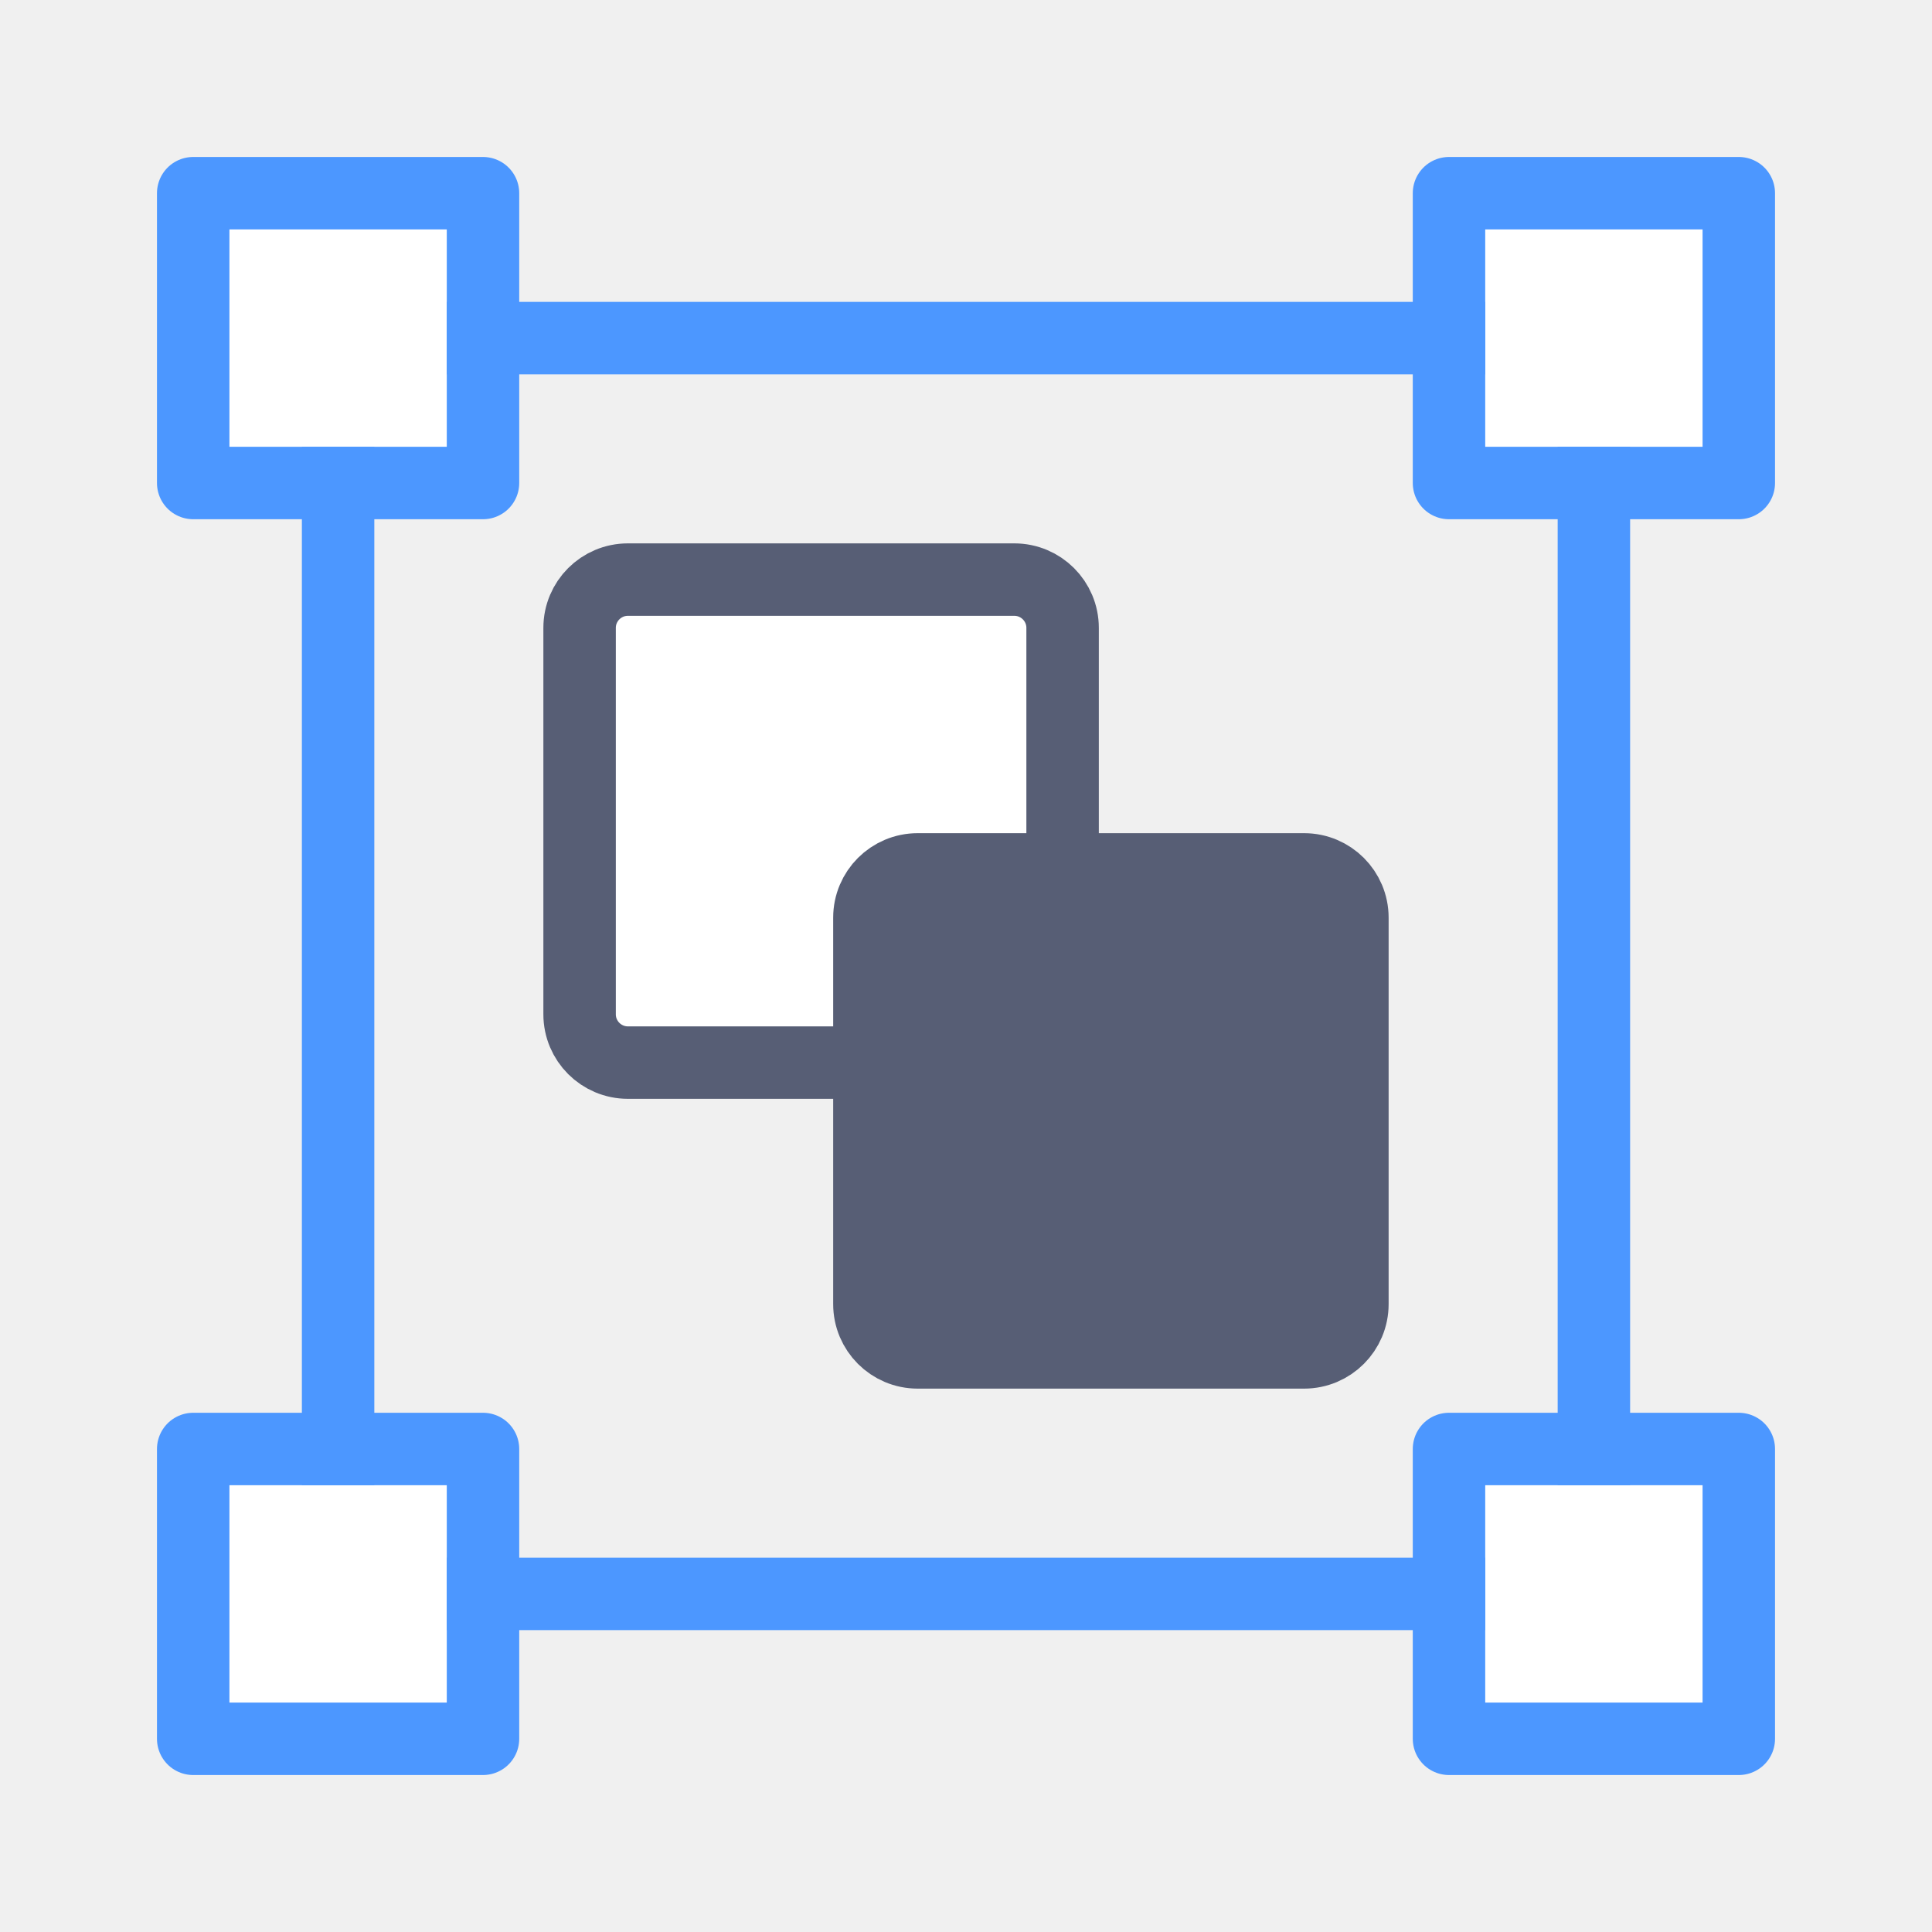
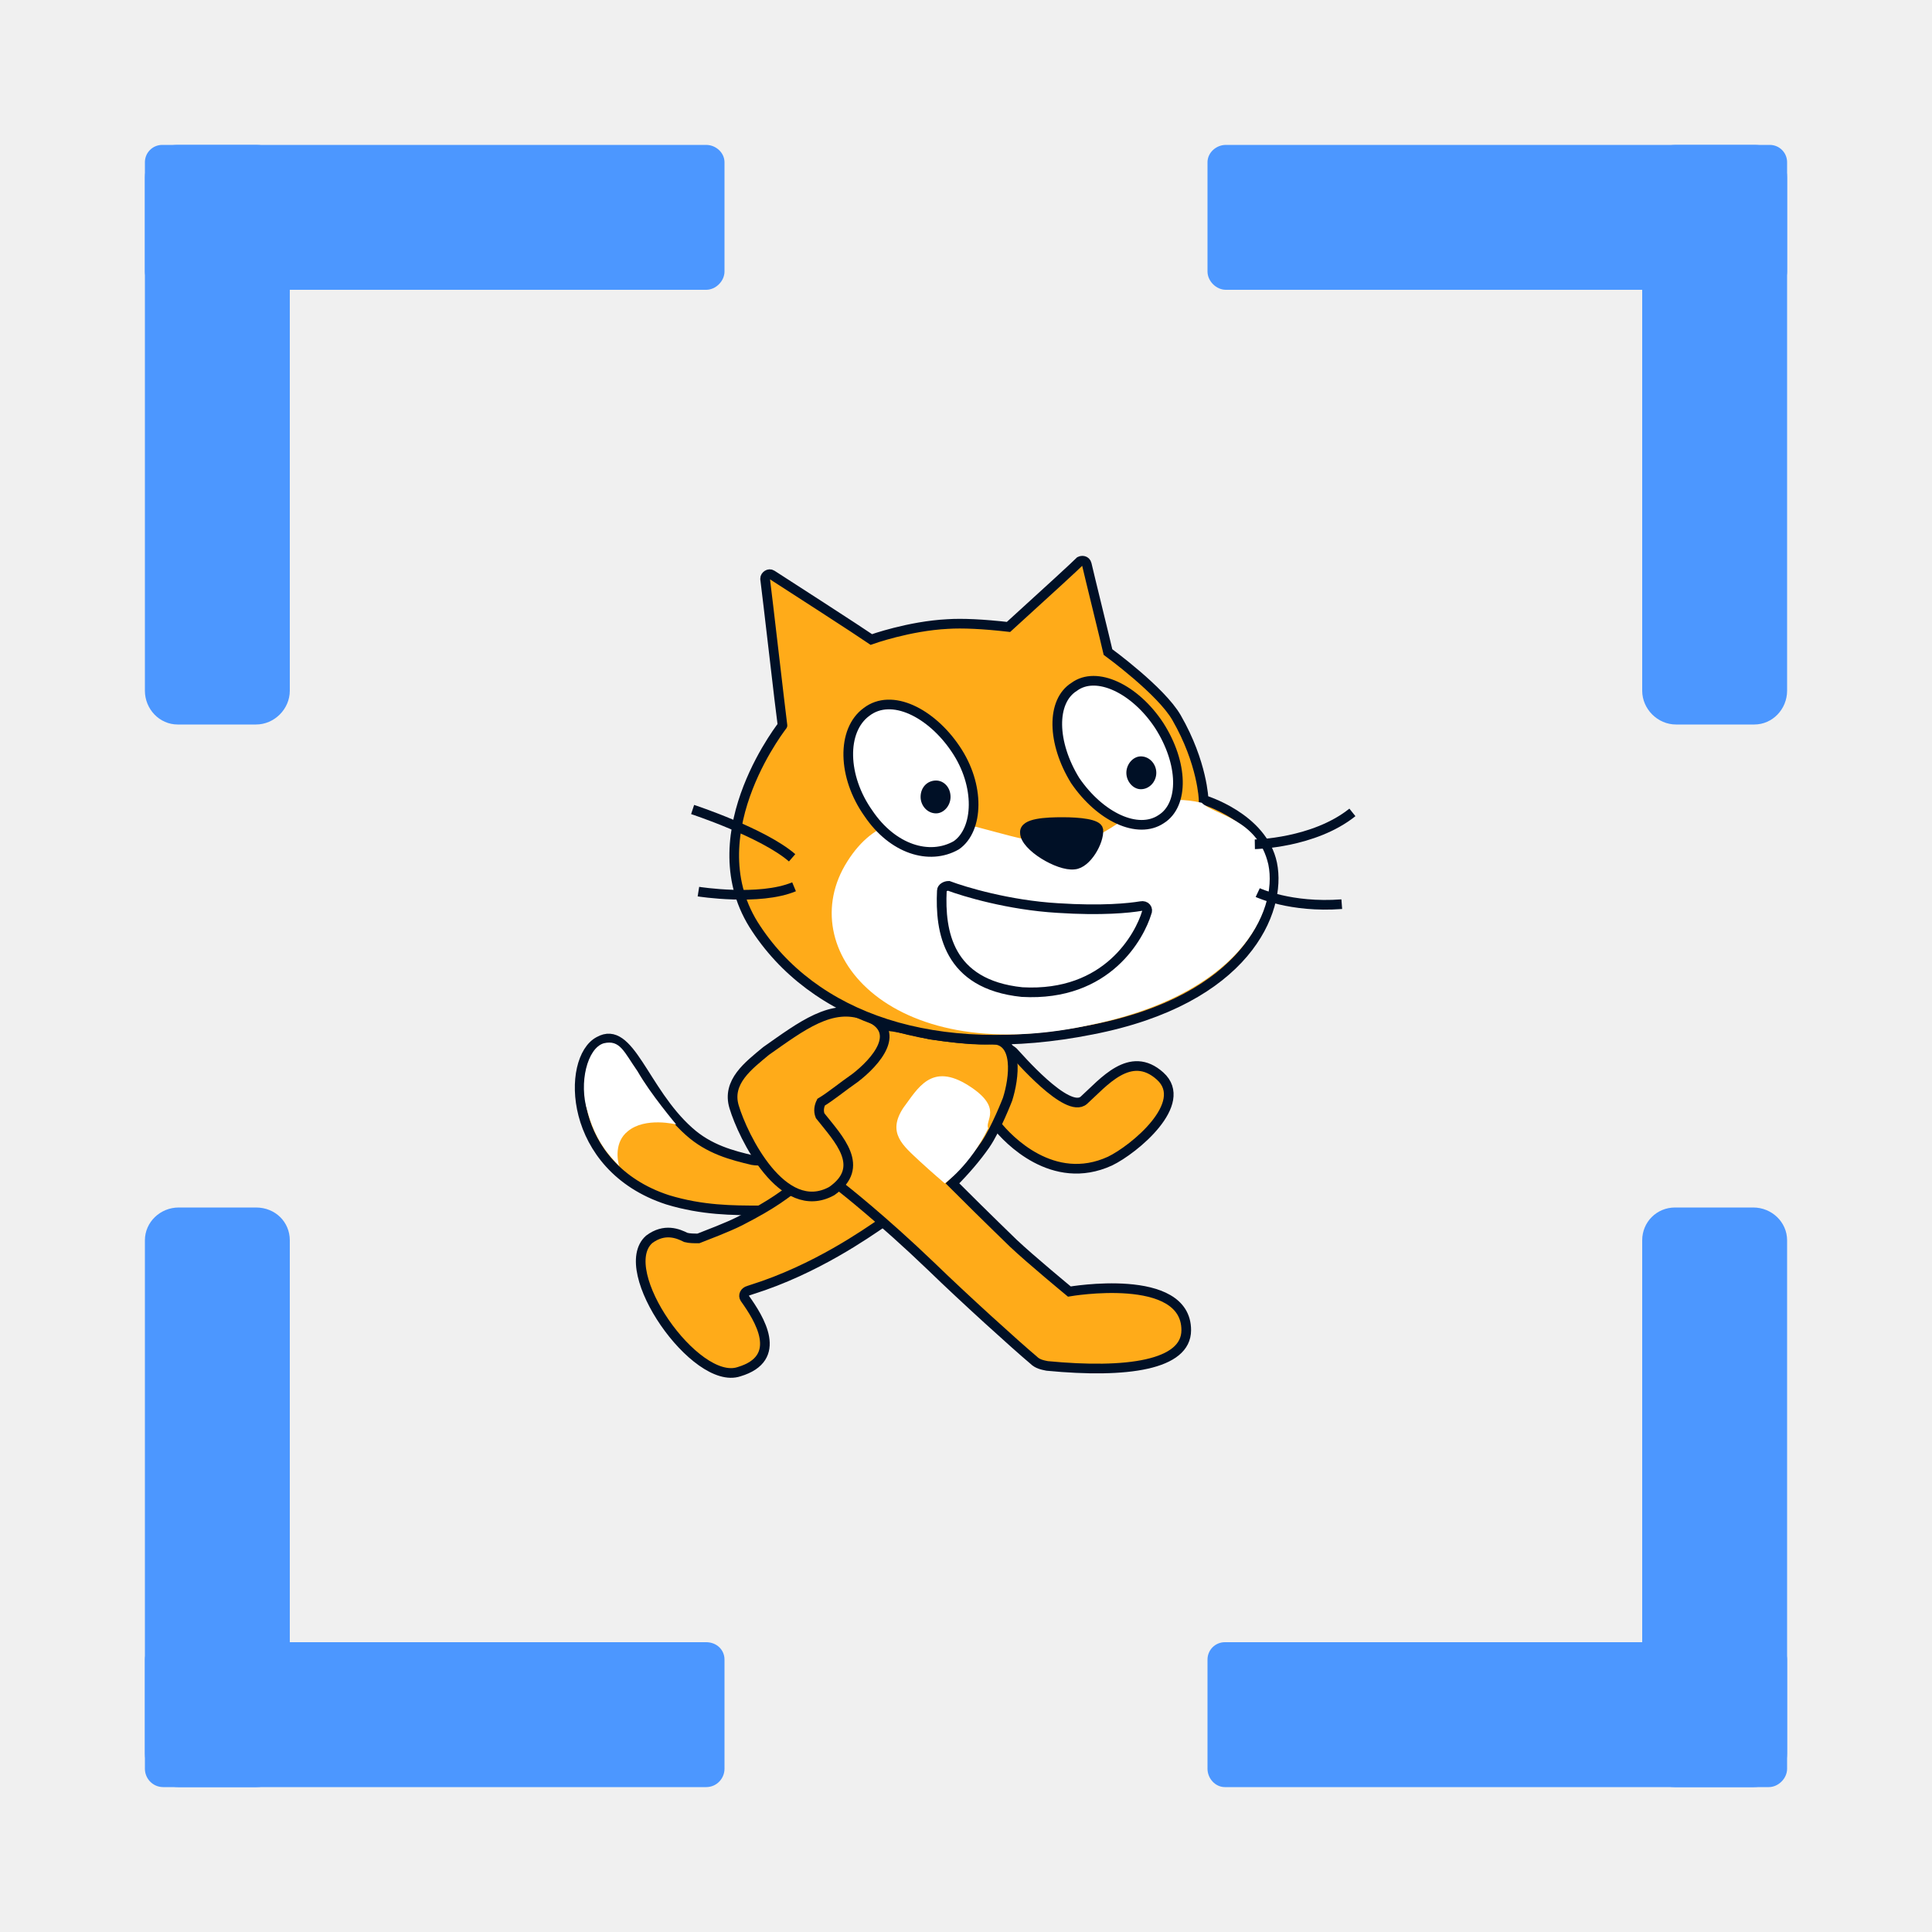
- <svg xmlns="http://www.w3.org/2000/svg" width="20px" height="20px" viewBox="0 0 20 20" version="1.1">
-   <defs />
-   <g id="Page-1" stroke="none" stroke-width="1" fill="none" fill-rule="evenodd">
-     <g id="group" stroke-width="0.75">
-       <g id="group-icon" transform="translate(2, 2)">
-         <rect id="Rectangle-2" stroke="#4C97FF" fill="#FFFFFF" stroke-linecap="round" stroke-linejoin="round" x="0" y="0" width="3" height="3" />
-         <rect id="Rectangle-2-Copy-2" stroke="#4C97FF" fill="#FFFFFF" stroke-linecap="round" stroke-linejoin="round" x="13" y="0" width="3" height="3" />
-         <rect id="Rectangle-2-Copy" stroke="#4C97FF" fill="#FFFFFF" stroke-linecap="round" stroke-linejoin="round" x="0" y="13" width="3" height="3" />
-         <rect id="Rectangle-2-Copy-3" stroke="#4C97FF" fill="#FFFFFF" stroke-linecap="round" stroke-linejoin="round" x="13" y="13" width="3" height="3" />
-         <path d="M1.5,3 L1.5,13" id="Line" stroke="#4C97FF" stroke-linecap="square" />
-         <path d="M14.5,3 L14.5,13" id="Line-Copy" stroke="#4C97FF" stroke-linecap="square" />
-         <path d="M13,1.5 L3,1.5" id="Line-Copy-2" stroke="#4C97FF" stroke-linecap="square" />
-         <path d="M13,14.5 L3,14.5" id="Line-Copy-3" stroke="#4C97FF" stroke-linecap="square" />
-         <g id="Group" transform="translate(8, 8) rotate(180) translate(-8, -8) translate(4, 4)" stroke="#575E75">
-           <rect id="Rectangle-3-Copy" fill="#FFFFFF" transform="translate(5.5, 5.5) rotate(180) translate(-5.5, -5.5) " x="3" y="3" width="5" height="5" rx="0.5" />
-           <rect id="Rectangle-3" fill="#575E75" transform="translate(2.5, 2.5) rotate(180) translate(-2.5, -2.5) " x="0" y="0" width="5" height="5" rx="0.5" />
+ <svg xmlns="http://www.w3.org/2000/svg" xmlns:xlink="http://www.w3.org/1999/xlink" version="1.1" preserveAspectRatio="xMidYMid meet" viewBox="0 0 20 20" width="20" height="20">
+   <defs>
+     <path d="M7.13 11.71C6.66 11.29 6.52 10.6 6.2 10.78C5.86 10.96 5.87 12.08 6.91 12.42C7.27 12.53 7.59 12.53 7.86 12.53C7.92 12.53 8.51 12.47 8.72 12.18C8.92 11.89 8.78 11.81 8.71 11.78C8.63 11.73 8.08 12.06 7.79 12.01C7.58 11.96 7.34 11.9 7.13 11.71Z" id="aJ1LEigy9" />
+     <path d="M6.08 11.5C6.16 11.8 6.3 11.96 6.41 12.07C6.39 12.01 6.36 11.82 6.5 11.71C6.68 11.56 7 11.64 7 11.64C7 11.64 6.73 11.32 6.6 11.09C6.46 10.89 6.42 10.76 6.25 10.8C6.08 10.85 5.99 11.21 6.08 11.5Z" id="b1VAvn3FL0" />
+     <path d="M7.78 13.35C7.78 13.35 7.75 13.36 7.75 13.36C7.71 13.37 7.69 13.41 7.71 13.44C7.86 13.65 8.12 14.06 7.65 14.2C7.2 14.35 6.36 13.15 6.72 12.83C6.88 12.71 7.02 12.77 7.1 12.81C7.14 12.82 7.18 12.82 7.23 12.82C7.33 12.78 7.52 12.71 7.66 12.64C8.03 12.45 8.11 12.37 8.28 12.25C8.45 12.12 8.84 11.8 9.16 12.08C9.43 12.3 9.28 12.56 9.13 12.66C8.98 12.76 8.45 13.14 7.78 13.35Z" id="b5pGn1fgX" />
+     <path d="M11.22 11.39C11.42 11.21 11.7 10.86 12.01 11.14C12.32 11.42 11.74 11.9 11.49 12.02C10.9 12.29 10.43 11.79 10.32 11.65C10.22 11.51 10.04 11.28 10.04 11.06C10.05 10.82 10.34 10.76 10.49 10.89C10.53 10.93 11.05 11.54 11.22 11.39Z" id="a5lv7N9jgL" />
+     <path d="M10.2 11.85C10.31 11.69 10.43 11.38 10.43 11.38C10.5 11.16 10.55 10.76 10.27 10.76C10.09 10.77 9.92 10.75 9.63 10.71C9.12 10.6 9.02 10.53 8.81 10.88C8.58 11.29 7.99 11.59 8.72 12.3C8.72 12.3 9.13 12.62 9.64 13.11C9.98 13.44 10.51 13.92 10.7 14.08C10.74 14.12 10.79 14.13 10.84 14.14C11.67 14.22 12.28 14.13 12.28 13.77C12.28 13.16 11.07 13.37 11.07 13.37C11.07 13.37 10.67 13.04 10.49 12.87C10.45 12.83 10.24 12.63 9.86 12.25C9.99 12.12 10.11 11.98 10.2 11.85Z" id="f155Jjo1kI" />
+     <path d="M10.03 11.24C9.64 10.99 9.5 11.27 9.35 11.47C9.18 11.73 9.35 11.86 9.52 12.02C9.65 12.14 9.78 12.25 9.78 12.25C9.78 12.25 10.04 12.07 10.23 11.68C10.19 11.6 10.39 11.47 10.03 11.24Z" id="h8lDpSNvZ" />
+     <path d="M8.61 12.33C8.1 12.61 7.69 11.76 7.6 11.46C7.52 11.2 7.75 11.03 7.93 10.88C8.3 10.62 8.61 10.38 8.95 10.51C9.37 10.66 9.06 11 8.85 11.16C8.72 11.25 8.6 11.35 8.5 11.41C8.48 11.45 8.47 11.5 8.49 11.55C8.68 11.79 8.97 12.08 8.61 12.33Z" id="auoCbNuDa" />
+     <path d="M9.81 6.46C9.41 6.48 9.02 6.62 9.02 6.62C8.92 6.55 8.1 6.02 7.99 5.95C7.96 5.93 7.92 5.96 7.92 5.99C7.94 6.14 8.08 7.36 8.1 7.51C8.15 7.45 7.2 8.6 7.8 9.57C8.41 10.54 9.69 10.98 11.3 10.66C12.9 10.35 13.27 9.43 13.17 8.94C13.07 8.46 12.46 8.28 12.46 8.28C12.46 8.28 12.45 7.9 12.18 7.43C12.02 7.15 11.47 6.75 11.47 6.75C11.45 6.66 11.27 5.93 11.25 5.84C11.24 5.8 11.2 5.8 11.18 5.81C11.13 5.86 10.88 6.09 10.44 6.49C10.18 6.46 9.96 6.45 9.81 6.46Z" id="a5vAG6p0j9" />
+     <path d="M13.13 8.95C13.23 9.44 12.82 10.31 11.24 10.62C9.18 11.05 8.2 9.82 8.77 8.92C9.34 8.01 10.32 8.78 11.03 8.73C11.64 8.69 11.71 8.15 12.44 8.31C12.57 8.44 13.02 8.47 13.13 8.95Z" id="cj8q9l1h0" />
+     <path d="M9.82 9.17C9.98 9.23 10.44 9.37 10.95 9.4C11.41 9.43 11.69 9.4 11.81 9.38C11.86 9.37 11.89 9.41 11.87 9.45C11.8 9.68 11.47 10.32 10.58 10.27C9.81 10.19 9.73 9.64 9.75 9.22C9.75 9.19 9.79 9.17 9.82 9.17Z" id="e3b7NaLzY" />
+     <path d="M12.99 8.74C12.99 8.74 13.6 8.73 14 8.41" id="bbSDhyVJf" />
+     <path d="M13.02 9.24C13.02 9.24 13.36 9.4 13.89 9.36" id="cIrHKfjmt" />
+     <path d="M11.37 8.59C11.38 8.71 11.25 8.94 11.12 8.95C10.96 8.97 10.61 8.76 10.61 8.62C10.6 8.52 10.83 8.51 11 8.51C11.18 8.51 11.36 8.53 11.37 8.59Z" id="a1c2Je6VZ8" />
+     <path d="M7.17 8.38C7.17 8.38 7.9 8.62 8.2 8.88" id="a4UcNebbVu" />
+     <path d="M7.23 9.23C7.23 9.23 7.86 9.33 8.22 9.18" id="ed59dBTGN" />
+     <path d="M12.02 8.48C11.78 8.64 11.39 8.46 11.13 8.08C10.89 7.69 10.88 7.26 11.12 7.11C11.35 6.94 11.75 7.13 12 7.51C12.25 7.9 12.26 8.33 12.02 8.48Z" id="i4XJoToSV" />
+     <path d="M11.97 8C11.97 8.09 11.9 8.17 11.81 8.17C11.73 8.17 11.66 8.09 11.66 8C11.66 7.91 11.73 7.83 11.81 7.83C11.9 7.83 11.97 7.91 11.97 8" id="d4HYEIo5sG" />
+     <path d="M9.9 8.75C9.62 8.91 9.24 8.79 8.99 8.42C8.72 8.04 8.71 7.56 8.97 7.37C9.23 7.17 9.64 7.38 9.89 7.75C10.15 8.13 10.13 8.59 9.9 8.75Z" id="b2Ee0icDcC" />
+     <path d="M9.84 8.25C9.84 8.34 9.77 8.42 9.69 8.42C9.6 8.42 9.53 8.34 9.53 8.25C9.53 8.15 9.6 8.08 9.69 8.08C9.77 8.08 9.84 8.15 9.84 8.25" id="cpqqBtMLE" />
+     <path d="M7.31 1.5C7.41 1.5 7.5 1.58 7.5 1.68C7.5 1.95 7.5 2.55 7.5 2.81C7.5 2.91 7.41 3 7.31 3C6.15 3 2.85 3 1.68 3C1.58 3 1.5 2.91 1.5 2.81C1.5 2.55 1.5 1.95 1.5 1.68C1.5 1.58 1.58 1.5 1.68 1.5C2.85 1.5 6.15 1.5 7.31 1.5Z" id="aVj90AMOV" />
+     <path d="M2.65 1.5C2.84 1.5 3 1.65 3 1.84C3 2.97 3 6.02 3 7.15C3 7.34 2.84 7.5 2.65 7.5C2.42 7.5 2.07 7.5 1.84 7.5C1.65 7.5 1.5 7.34 1.5 7.15C1.5 6.02 1.5 2.97 1.5 1.84C1.5 1.65 1.65 1.5 1.84 1.5C2.07 1.5 2.42 1.5 2.65 1.5Z" id="m14V9NBGcS" />
+     <path d="M12.69 1.5C12.59 1.5 12.5 1.58 12.5 1.68C12.5 1.95 12.5 2.55 12.5 2.81C12.5 2.91 12.59 3 12.69 3C13.85 3 17.15 3 18.32 3C18.42 3 18.5 2.91 18.5 2.81C18.5 2.55 18.5 1.95 18.5 1.68C18.5 1.58 18.42 1.5 18.32 1.5C17.15 1.5 13.85 1.5 12.69 1.5Z" id="fi8Lc3xDH" />
+     <path d="M17.35 1.5C17.16 1.5 17 1.65 17 1.84C17 2.97 17 6.02 17 7.15C17 7.34 17.16 7.5 17.35 7.5C17.58 7.5 17.92 7.5 18.16 7.5C18.35 7.5 18.5 7.34 18.5 7.15C18.5 6.02 18.5 2.97 18.5 1.84C18.5 1.65 18.35 1.5 18.16 1.5C17.92 1.5 17.58 1.5 17.35 1.5Z" id="e3J0aXMvVc" />
+     <path d="M12.68 18.5C12.58 18.5 12.5 18.41 12.5 18.31C12.5 18.05 12.5 17.45 12.5 17.18C12.5 17.08 12.58 17 12.68 17C13.85 17 17.15 17 18.31 17C18.41 17 18.5 17.08 18.5 17.18C18.5 17.45 18.5 18.05 18.5 18.31C18.5 18.41 18.41 18.5 18.31 18.5C17.15 18.5 13.85 18.5 12.68 18.5Z" id="b4r83pdp4Z" />
+     <path d="M17.34 18.5C17.15 18.5 17 18.34 17 18.15C17 17.02 17 13.97 17 12.84C17 12.65 17.15 12.5 17.34 12.5C17.57 12.5 17.92 12.5 18.15 12.5C18.34 12.5 18.5 12.65 18.5 12.84C18.5 13.97 18.5 17.02 18.5 18.15C18.5 18.34 18.34 18.5 18.15 18.5C17.92 18.5 17.57 18.5 17.34 18.5Z" id="e12DLOHqvx" />
+     <path d="M7.31 18.5C7.42 18.5 7.5 18.41 7.5 18.31C7.5 18.05 7.5 17.45 7.5 17.18C7.5 17.08 7.42 17 7.31 17C6.15 17 2.85 17 1.69 17C1.58 17 1.5 17.08 1.5 17.18C1.5 17.45 1.5 18.05 1.5 18.31C1.5 18.41 1.58 18.5 1.69 18.5C2.85 18.5 6.15 18.5 7.31 18.5Z" id="ajf7zoavG" />
+     <path d="M2.65 18.5C2.85 18.5 3 18.34 3 18.15C3 17.02 3 13.97 3 12.84C3 12.65 2.85 12.5 2.65 12.5C2.42 12.5 2.08 12.5 1.85 12.5C1.66 12.5 1.5 12.65 1.5 12.84C1.5 13.97 1.5 17.02 1.5 18.15C1.5 18.34 1.66 18.5 1.85 18.5C2.08 18.5 2.42 18.5 2.65 18.5Z" id="a1KuR9jfn1" />
+   </defs>
+   <g>
+     <g>
+       <g>
+         <g>
+           <use xlink:href="#aJ1LEigy9" opacity="1" fill="#ffab19" fill-opacity="1" />
+           <g>
+             <use xlink:href="#aJ1LEigy9" opacity="1" fill-opacity="0" stroke="#001026" stroke-width="0.1" stroke-opacity="1" />
+           </g>
+         </g>
+         <g>
+           <use xlink:href="#b1VAvn3FL0" opacity="1" fill="#ffffff" fill-opacity="1" />
+           <g>
+             <use xlink:href="#b1VAvn3FL0" opacity="1" fill-opacity="0" stroke="#000000" stroke-width="0.1" stroke-opacity="0" />
+           </g>
+         </g>
+         <g>
+           <use xlink:href="#b5pGn1fgX" opacity="1" fill="#ffab19" fill-opacity="1" />
+           <g>
+             <use xlink:href="#b5pGn1fgX" opacity="1" fill-opacity="0" stroke="#001026" stroke-width="0.1" stroke-opacity="1" />
+           </g>
+         </g>
+         <g>
+           <use xlink:href="#a5lv7N9jgL" opacity="1" fill="#ffab19" fill-opacity="1" />
+           <g>
+             <use xlink:href="#a5lv7N9jgL" opacity="1" fill-opacity="0" stroke="#001026" stroke-width="0.1" stroke-opacity="1" />
+           </g>
+         </g>
+         <g>
+           <use xlink:href="#f155Jjo1kI" opacity="1" fill="#ffab19" fill-opacity="1" />
+           <g>
+             <use xlink:href="#f155Jjo1kI" opacity="1" fill-opacity="0" stroke="#001026" stroke-width="0.1" stroke-opacity="1" />
+           </g>
+         </g>
+         <g>
+           <use xlink:href="#h8lDpSNvZ" opacity="1" fill="#ffffff" fill-opacity="1" />
+           <g>
+             <use xlink:href="#h8lDpSNvZ" opacity="1" fill-opacity="0" stroke="#000000" stroke-width="0.1" stroke-opacity="0" />
+           </g>
+         </g>
+         <g>
+           <use xlink:href="#auoCbNuDa" opacity="1" fill="#ffab19" fill-opacity="1" />
+           <g>
+             <use xlink:href="#auoCbNuDa" opacity="1" fill-opacity="0" stroke="#001026" stroke-width="0.1" stroke-opacity="1" />
+           </g>
+         </g>
+         <g>
+           <use xlink:href="#a5vAG6p0j9" opacity="1" fill="#ffab19" fill-opacity="1" />
+           <g>
+             <use xlink:href="#a5vAG6p0j9" opacity="1" fill-opacity="0" stroke="#001026" stroke-width="0.1" stroke-opacity="1" />
+           </g>
+         </g>
+         <g>
+           <use xlink:href="#cj8q9l1h0" opacity="1" fill="#ffffff" fill-opacity="1" />
+           <g>
+             <use xlink:href="#cj8q9l1h0" opacity="1" fill-opacity="0" stroke="#000000" stroke-width="0.1" stroke-opacity="0" />
+           </g>
+         </g>
+         <g>
+           <use xlink:href="#e3b7NaLzY" opacity="1" fill="#ffffff" fill-opacity="1" />
+           <g>
+             <use xlink:href="#e3b7NaLzY" opacity="1" fill-opacity="0" stroke="#001026" stroke-width="0.1" stroke-opacity="1" />
+           </g>
+         </g>
+         <g>
+           <use xlink:href="#bbSDhyVJf" opacity="1" fill="#000000" fill-opacity="0" />
+           <g>
+             <use xlink:href="#bbSDhyVJf" opacity="1" fill-opacity="0" stroke="#001026" stroke-width="0.1" stroke-opacity="1" />
+           </g>
+         </g>
+         <g>
+           <use xlink:href="#cIrHKfjmt" opacity="1" fill="#000000" fill-opacity="0" />
+           <g>
+             <use xlink:href="#cIrHKfjmt" opacity="1" fill-opacity="0" stroke="#001026" stroke-width="0.1" stroke-opacity="1" />
+           </g>
+         </g>
+         <g>
+           <use xlink:href="#a1c2Je6VZ8" opacity="1" fill="#001026" fill-opacity="1" />
+           <g>
+             <use xlink:href="#a1c2Je6VZ8" opacity="1" fill-opacity="0" stroke="#001026" stroke-width="0.1" stroke-opacity="1" />
+           </g>
+         </g>
+         <g>
+           <use xlink:href="#a4UcNebbVu" opacity="1" fill="#000000" fill-opacity="0" />
+           <g>
+             <use xlink:href="#a4UcNebbVu" opacity="1" fill-opacity="0" stroke="#001026" stroke-width="0.1" stroke-opacity="1" />
+           </g>
+         </g>
+         <g>
+           <use xlink:href="#ed59dBTGN" opacity="1" fill="#000000" fill-opacity="0" />
+           <g>
+             <use xlink:href="#ed59dBTGN" opacity="1" fill-opacity="0" stroke="#001026" stroke-width="0.1" stroke-opacity="1" />
+           </g>
+         </g>
+         <g>
+           <use xlink:href="#i4XJoToSV" opacity="1" fill="#ffffff" fill-opacity="1" />
+           <g>
+             <use xlink:href="#i4XJoToSV" opacity="1" fill-opacity="0" stroke="#001026" stroke-width="0.1" stroke-opacity="1" />
+           </g>
+         </g>
+         <g>
+           <use xlink:href="#d4HYEIo5sG" opacity="1" fill="#001026" fill-opacity="1" />
+           <g>
+             <use xlink:href="#d4HYEIo5sG" opacity="1" fill-opacity="0" stroke="#000000" stroke-width="0.1" stroke-opacity="0" />
+           </g>
+         </g>
+         <g>
+           <use xlink:href="#b2Ee0icDcC" opacity="1" fill="#ffffff" fill-opacity="1" />
+           <g>
+             <use xlink:href="#b2Ee0icDcC" opacity="1" fill-opacity="0" stroke="#001026" stroke-width="0.1" stroke-opacity="1" />
+           </g>
+         </g>
+         <g>
+           <use xlink:href="#cpqqBtMLE" opacity="1" fill="#001026" fill-opacity="1" />
+           <g>
+             <use xlink:href="#cpqqBtMLE" opacity="1" fill-opacity="0" stroke="#000000" stroke-width="0.1" stroke-opacity="0" />
+           </g>
+         </g>
+       </g>
+       <g>
+         <g>
+           <use xlink:href="#aVj90AMOV" opacity="1" fill="#4c97ff" fill-opacity="1" />
+         </g>
+         <g>
+           <use xlink:href="#m14V9NBGcS" opacity="1" fill="#4c97ff" fill-opacity="1" />
+         </g>
+       </g>
+       <g>
+         <g>
+           <use xlink:href="#fi8Lc3xDH" opacity="1" fill="#4c97ff" fill-opacity="1" />
+         </g>
+         <g>
+           <use xlink:href="#e3J0aXMvVc" opacity="1" fill="#4c97ff" fill-opacity="1" />
+         </g>
+       </g>
+       <g>
+         <g>
+           <use xlink:href="#b4r83pdp4Z" opacity="1" fill="#4c97ff" fill-opacity="1" />
+         </g>
+         <g>
+           <use xlink:href="#e12DLOHqvx" opacity="1" fill="#4c97ff" fill-opacity="1" />
+         </g>
+       </g>
+       <g>
+         <g>
+           <use xlink:href="#ajf7zoavG" opacity="1" fill="#4c97ff" fill-opacity="1" />
+         </g>
+         <g>
+           <use xlink:href="#a1KuR9jfn1" opacity="1" fill="#4c97ff" fill-opacity="1" />
        </g>
      </g>
    </g>
  </g>
</svg>
